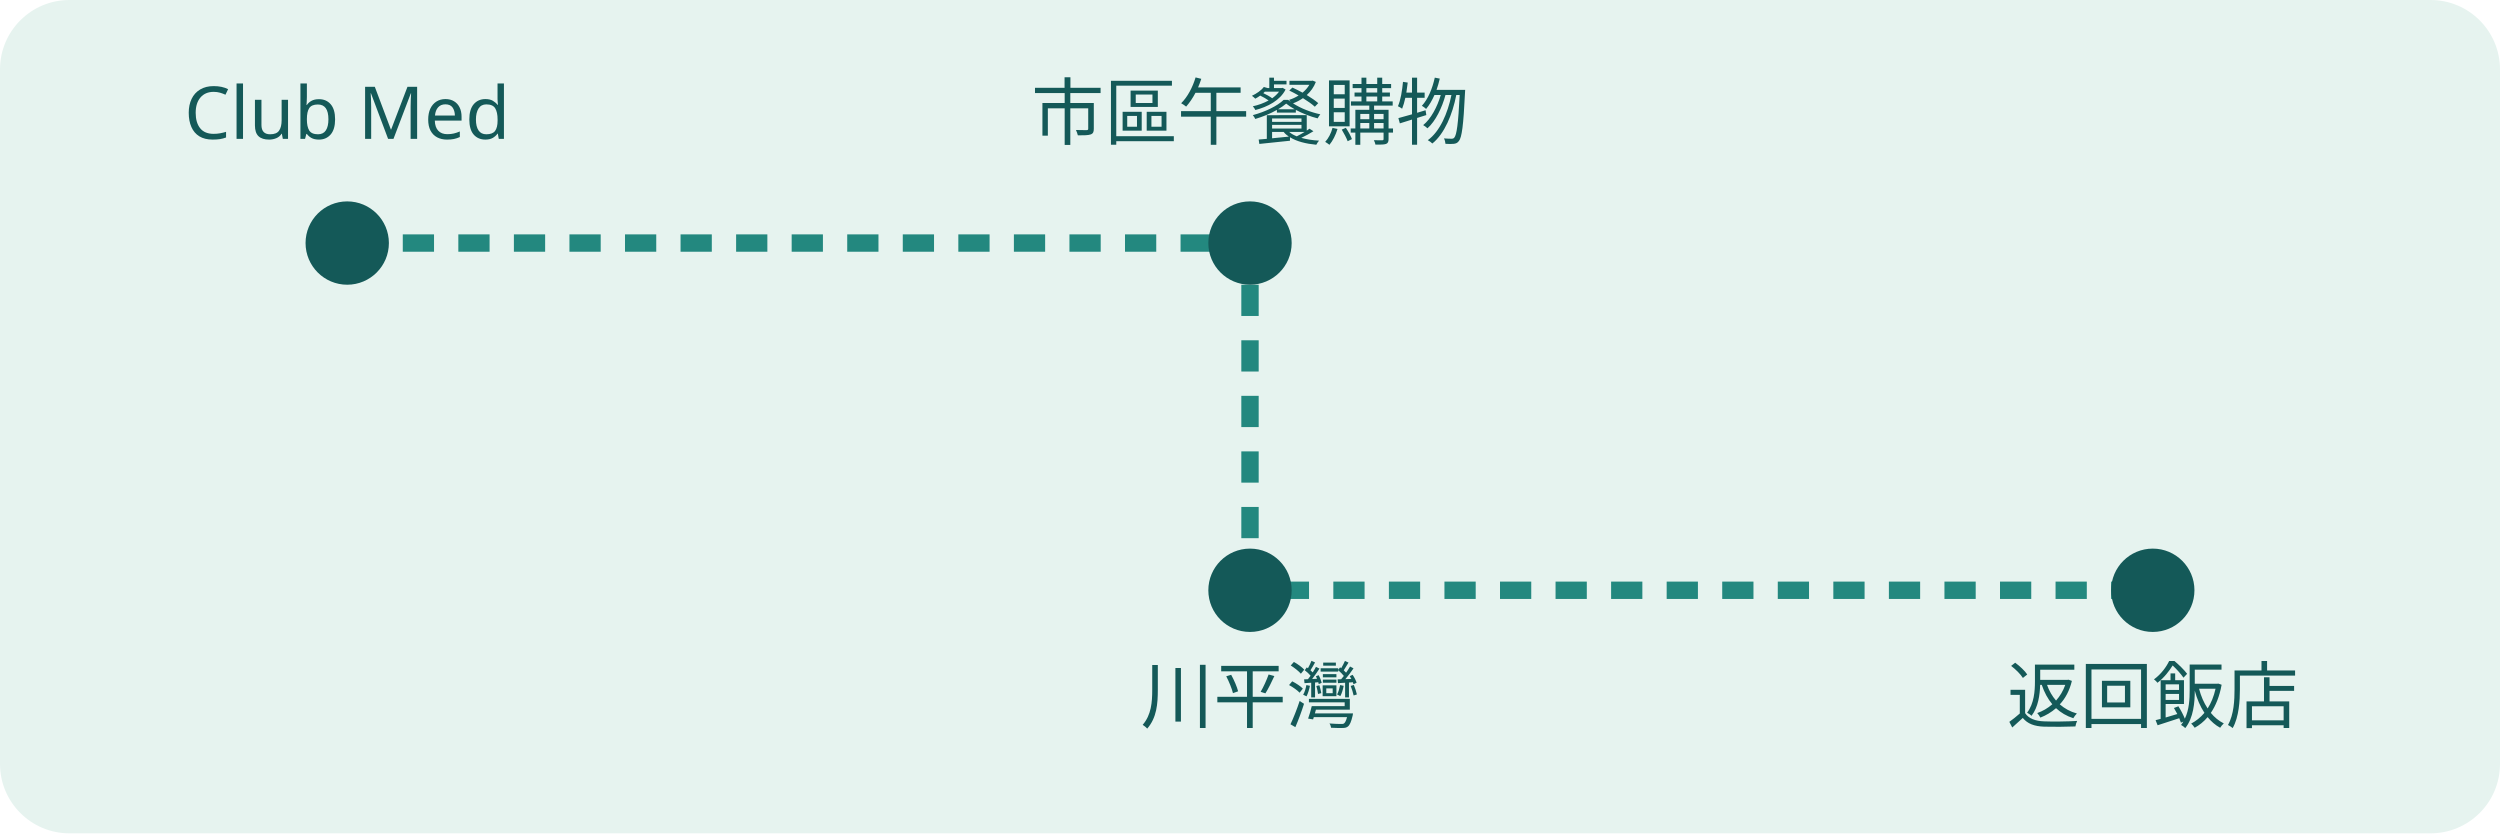
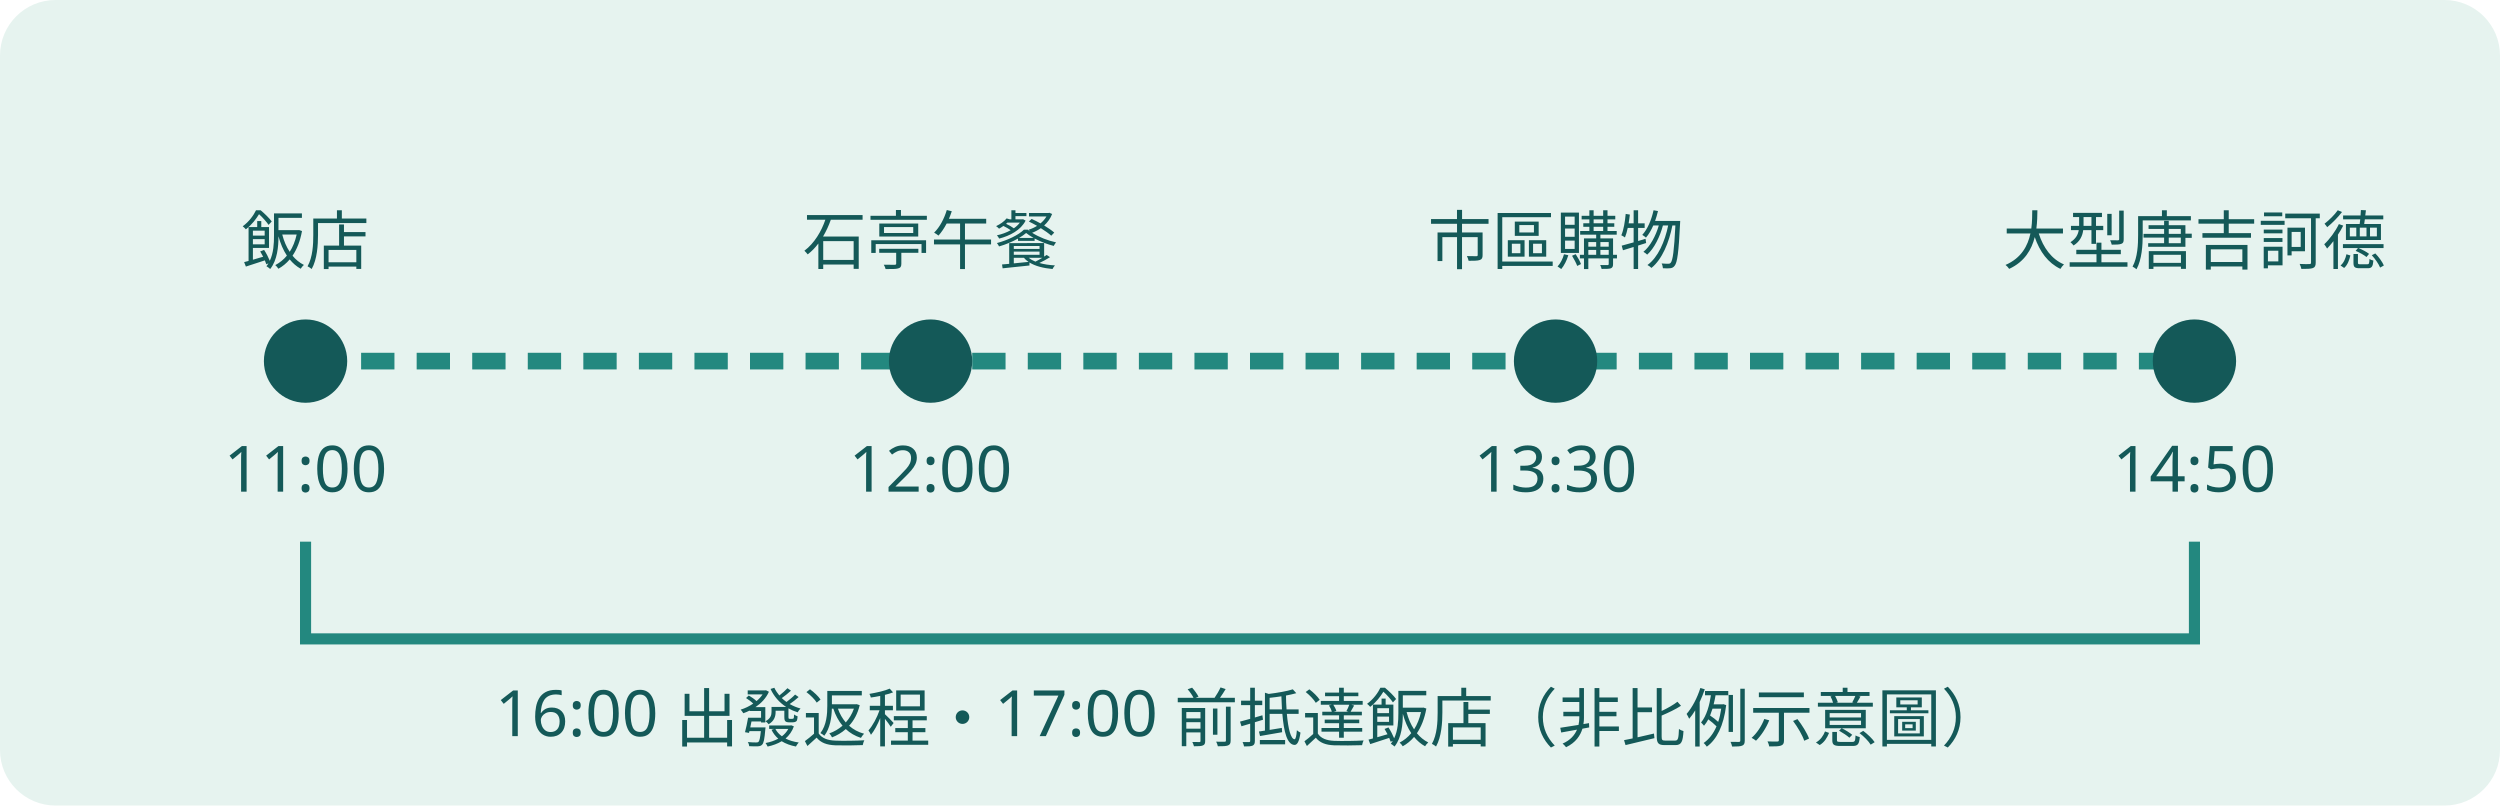
- <svg xmlns="http://www.w3.org/2000/svg" viewBox="0 0 720 240">
-   <rect width="720" height="240" rx="20" fill="#e6f3ef" />
-   <path d="M100 70H360V170H620" fill="none" stroke="#23887f" stroke-width="5" stroke-dasharray="9 7" />
-   <g fill="#145958" font-family="sans-serif" font-size="21" text-anchor="middle">
-     <circle cx="100" cy="70" r="12" />
-     <text x="100" y="40">Club Med</text>
-     <circle cx="360" cy="70" r="12" />
-     <text x="360" y="40">市區午餐購物</text>
-     <circle cx="360" cy="170" r="12" />
-     <text x="360" y="208">川平灣</text>
-     <circle cx="620" cy="170" r="12" />
-     <text x="620" y="208">返回飯店</text>
+ <svg xmlns="http://www.w3.org/2000/svg" viewBox="0 0 900 290">
+   <rect width="900" height="290" rx="20" fill="#e6f3ef" />
+   <path d="M110 130H790" stroke="#23887f" stroke-width="6" stroke-dasharray="12 8" />
+   <g font-family="sans-serif" text-anchor="middle" fill="#145958" font-size="23">
+     <circle cx="110" cy="130" r="15" />
+     <text x="110" y="95">飯店</text>
+     <text x="110" y="177">11:00</text>
+     <circle cx="335" cy="130" r="15" />
+     <text x="335" y="95">石亭午餐</text>
+     <text x="335" y="177">12:00</text>
+     <circle cx="560" cy="130" r="15" />
+     <text x="560" y="95">市區購物</text>
+     <text x="560" y="177">13:30</text>
+     <circle cx="790" cy="130" r="15" />
+     <text x="790" y="95">大型唐吉訶德</text>
+     <text x="790" y="177">14:50</text>
+     <path d="M790 195V230H110V195" fill="none" stroke="#23887f" stroke-width="4" />
+     <text x="450" y="265">16:00 出發返程・17:00 前抵達飯店（非比例示意圖）</text>
  </g>
</svg>
